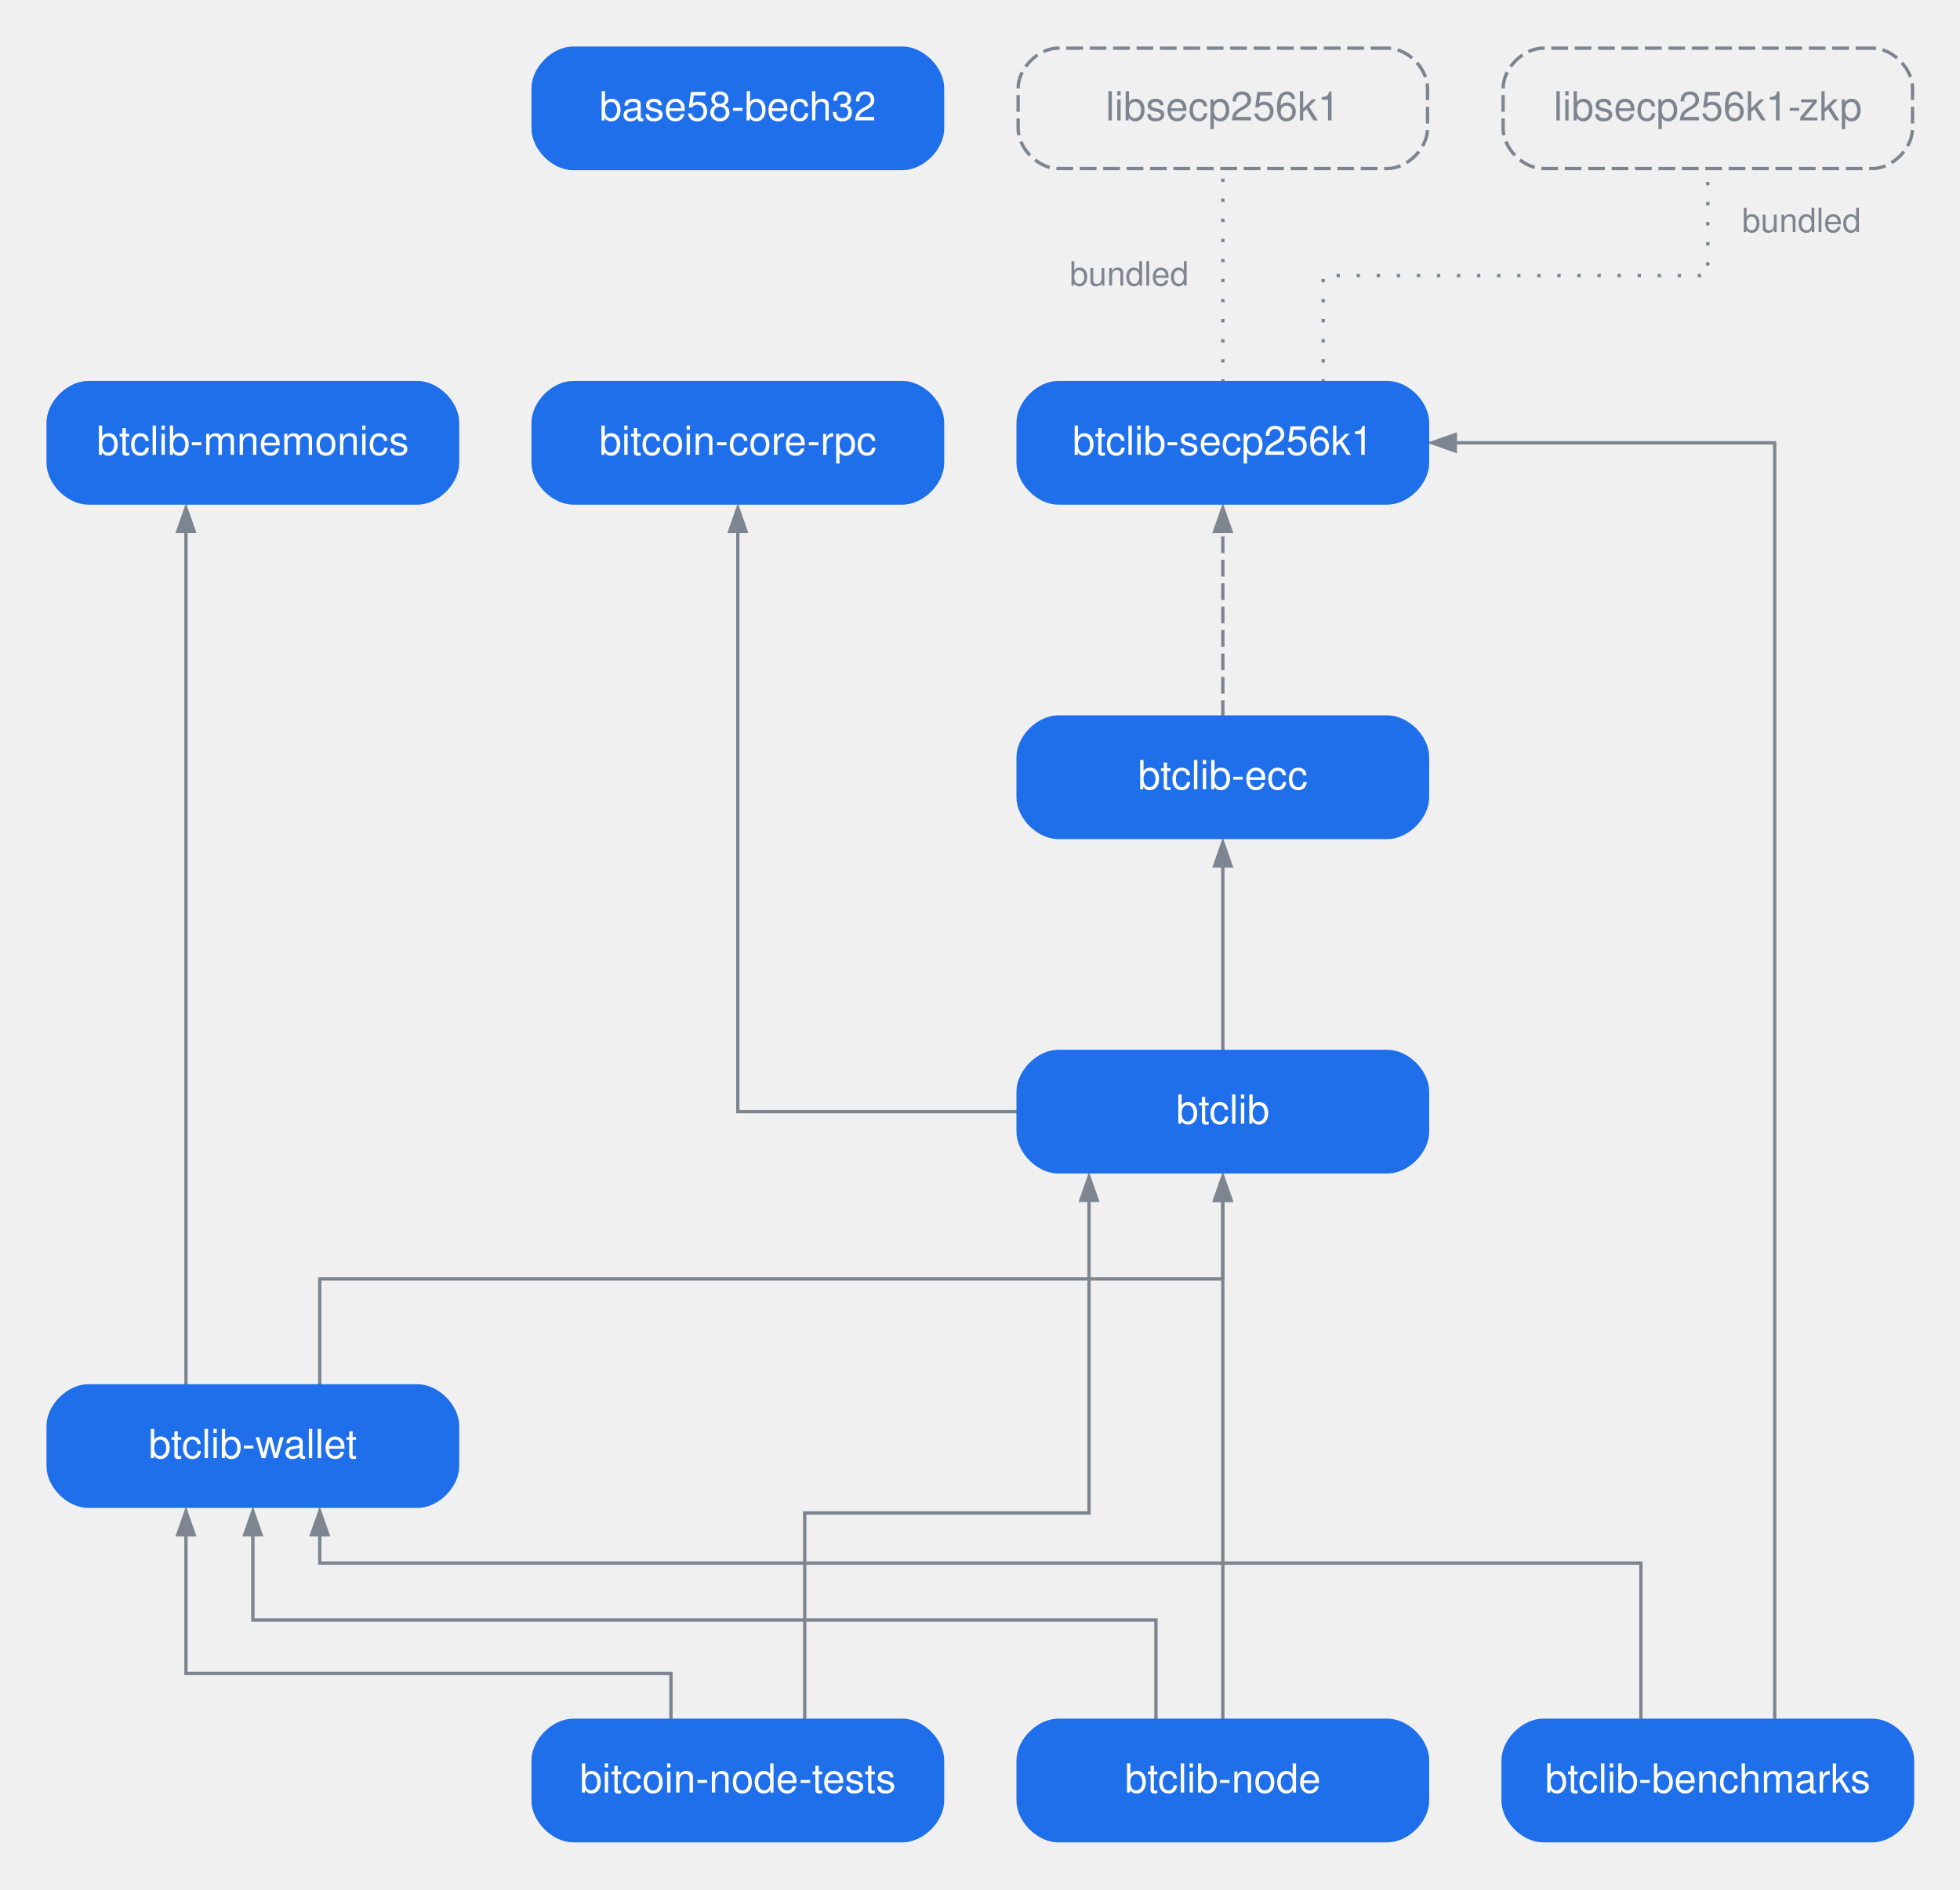
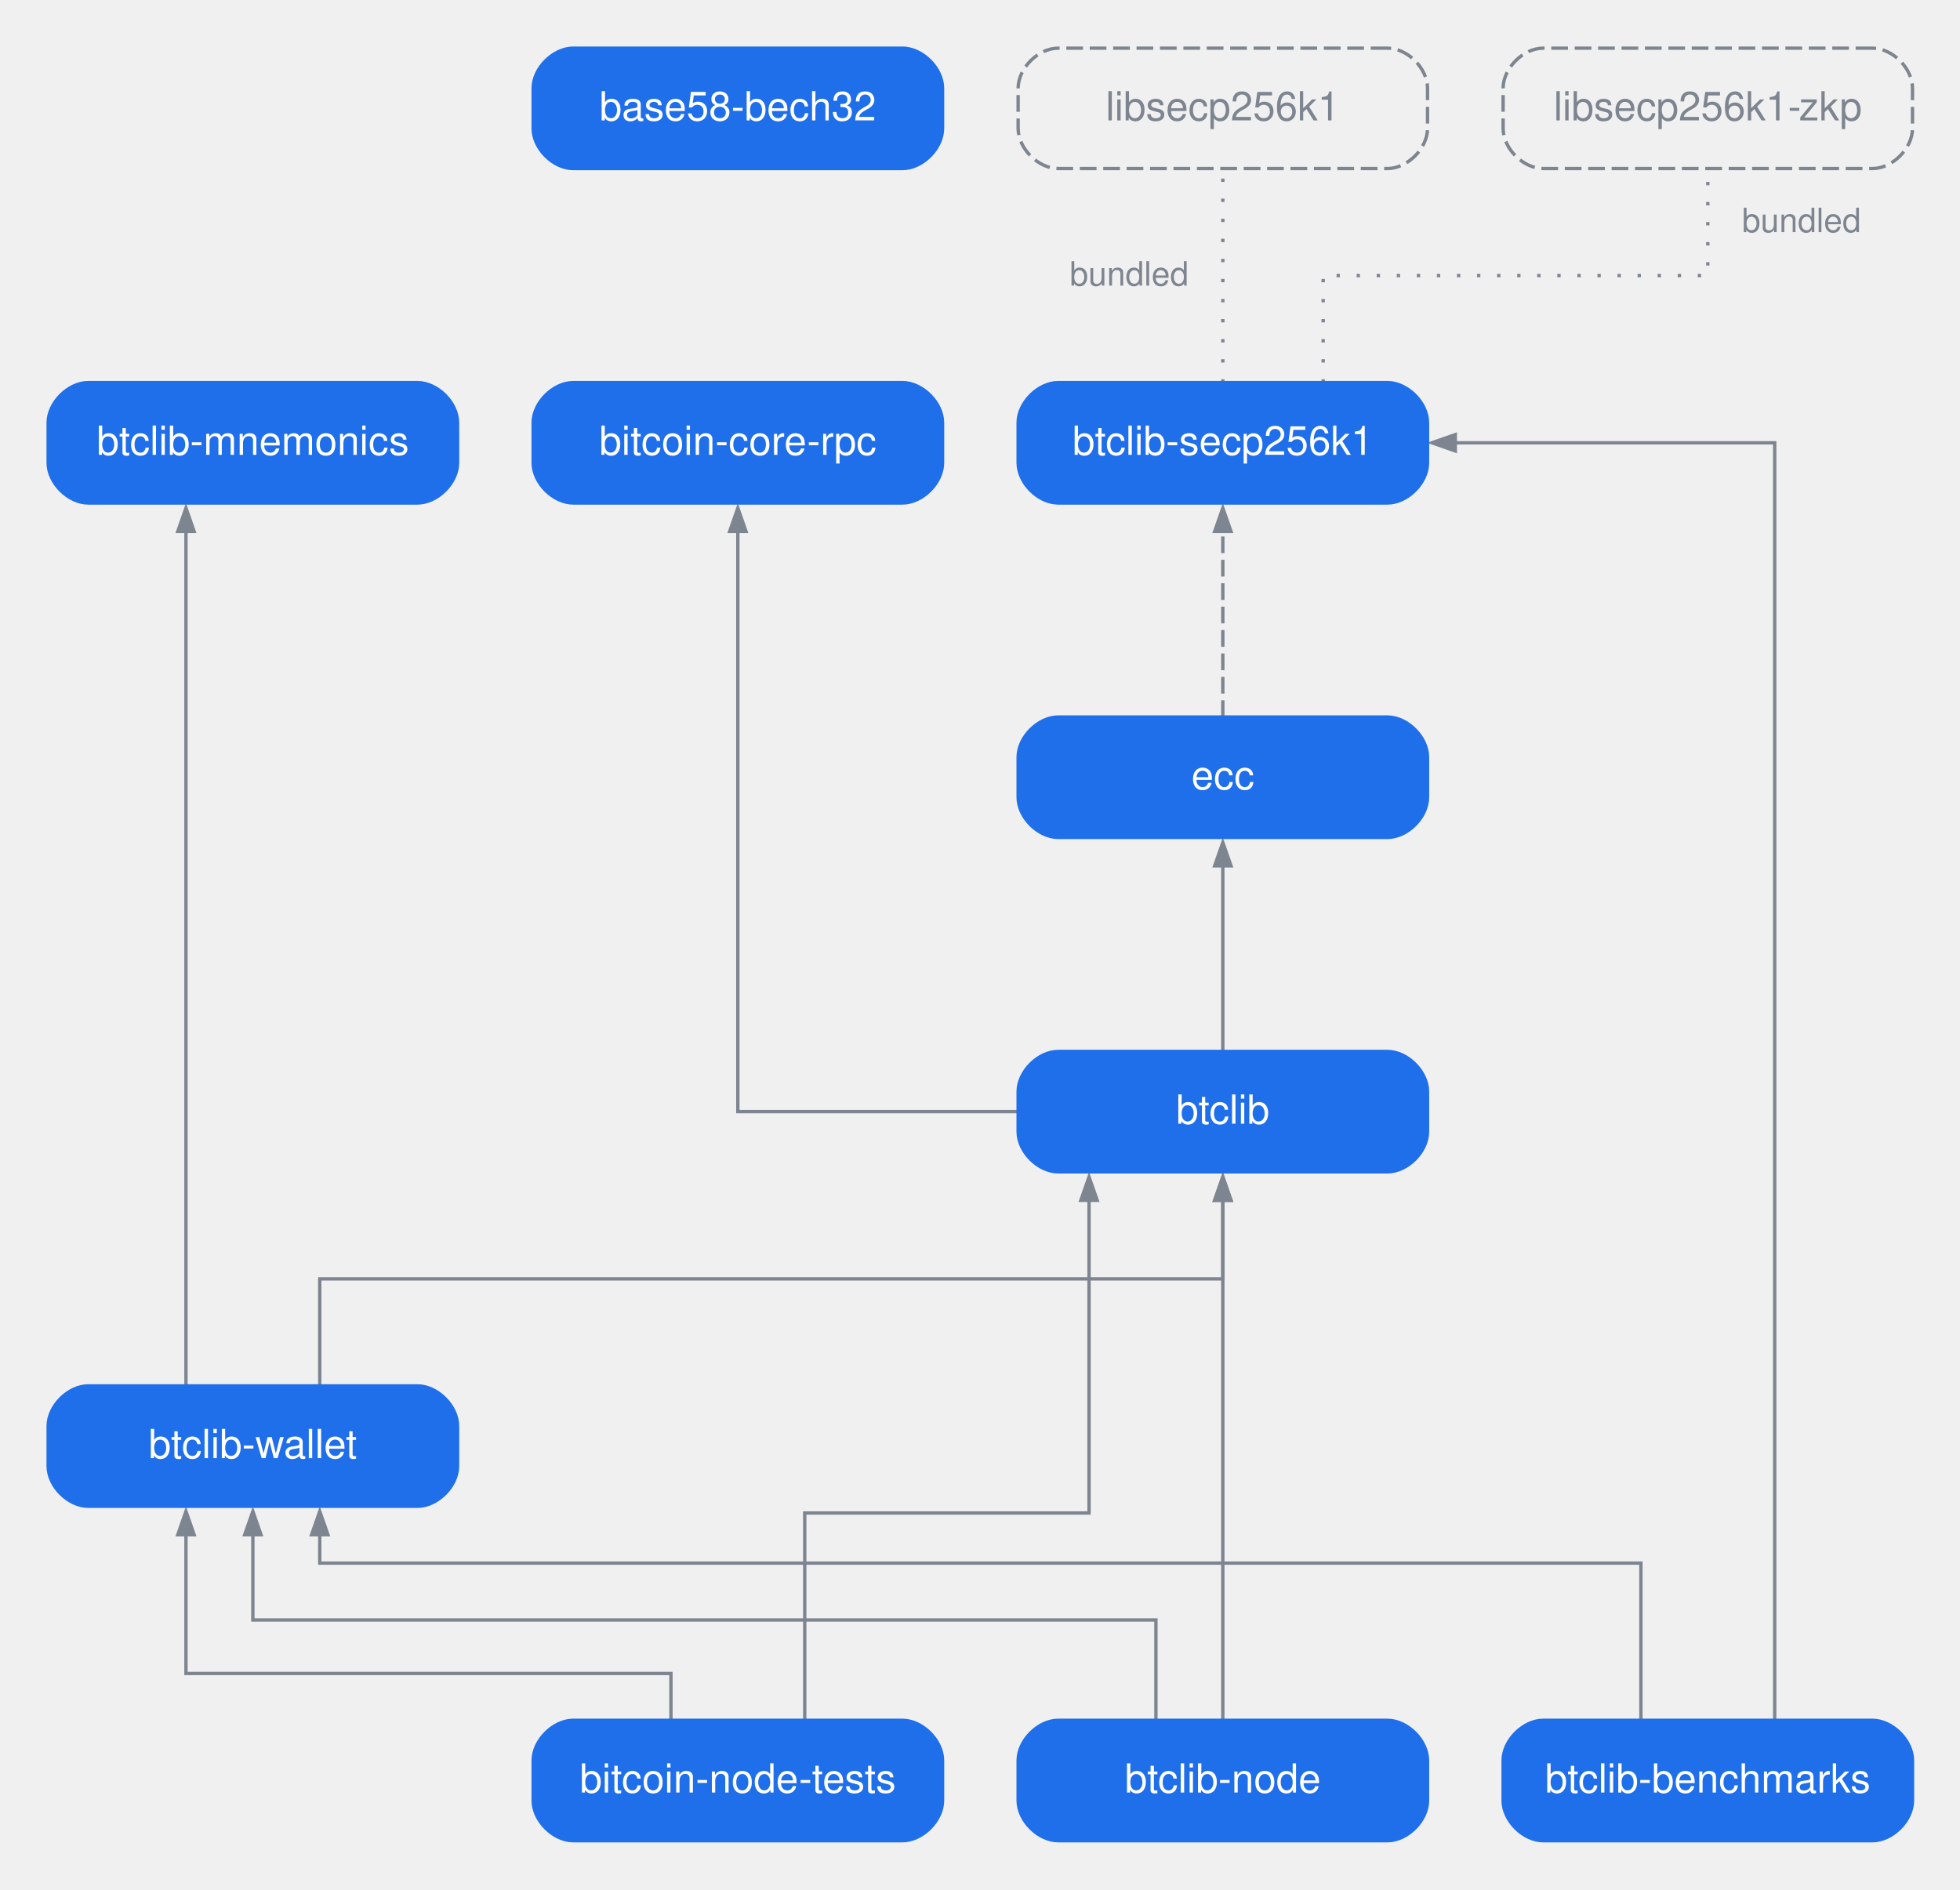
<svg xmlns="http://www.w3.org/2000/svg" width="586pt" height="565pt" viewBox="0.00 0.00 586.00 565.00">
  <g id="graph0" class="graph" transform="scale(1 1) rotate(0) translate(14.4 550.4)">
    <g id="edge1" class="edge">
      <path fill="none" stroke="#7d8590" stroke-dasharray="1,5" d="M351.2,-436C351.2,-436 351.2,-500 351.2,-500" />
      <text xml:space="preserve" text-anchor="middle" x="323.2" y="-465" font-family="Helvetica,sans-Serif" font-size="10.00" fill="#7d8590">bundled</text>
    </g>
    <g id="edge2" class="edge">
      <path fill="none" stroke="#7d8590" stroke-dasharray="1,5" d="M381.2,-436C381.2,-436 381.2,-468 381.2,-468 381.2,-468 496.2,-468 496.2,-468 496.2,-468 496.2,-500 496.2,-500" />
      <text xml:space="preserve" text-anchor="middle" x="524.2" y="-481" font-family="Helvetica,sans-Serif" font-size="10.00" fill="#7d8590">bundled</text>
    </g>
    <g id="edge3" class="edge">
      <path fill="none" stroke="#7d8590" stroke-dasharray="5,2" d="M351.2,-336C351.2,-336 351.2,-393 351.2,-393" />
      <polygon fill="#7d8590" stroke="#7d8590" points="348.75,-391.49 351.2,-398.49 353.65,-391.49 348.75,-391.49" />
    </g>
    <g id="edge5" class="edge">
      <path fill="none" stroke="#7d8590" d="M290.2,-218C290.2,-218 206.2,-218 206.2,-218 206.2,-218 206.2,-393 206.2,-393" />
      <polygon fill="#7d8590" stroke="#7d8590" points="203.75,-391.49 206.2,-398.49 208.65,-391.49 203.75,-391.49" />
    </g>
    <g id="edge4" class="edge">
      <path fill="none" stroke="#7d8590" d="M351.2,-236C351.2,-236 351.2,-293 351.2,-293" />
      <polygon fill="#7d8590" stroke="#7d8590" points="348.75,-291.49 351.2,-298.49 353.65,-291.49 348.75,-291.49" />
    </g>
    <g id="edge13" class="edge">
      <path fill="none" stroke="#7d8590" d="M41.2,-136C41.2,-136 41.2,-393 41.2,-393" />
      <polygon fill="#7d8590" stroke="#7d8590" points="38.75,-391.49 41.2,-398.49 43.65,-391.49 38.75,-391.49" />
    </g>
    <g id="edge6" class="edge">
      <path fill="none" stroke="#7d8590" d="M81.2,-136C81.2,-136 81.2,-168 81.2,-168 81.2,-168 351.2,-168 351.2,-168 351.2,-168 351.2,-193 351.2,-193" />
      <polygon fill="#7d8590" stroke="#7d8590" points="348.75,-191.49 351.2,-198.49 353.65,-191.49 348.75,-191.49" />
    </g>
    <g id="edge8" class="edge">
      <path fill="none" stroke="#7d8590" d="M226.2,-36C226.2,-36 226.2,-98 226.2,-98 226.2,-98 311.2,-98 311.2,-98 311.2,-98 311.2,-193 311.2,-193" />
      <polygon fill="#7d8590" stroke="#7d8590" points="308.75,-191.49 311.2,-198.49 313.65,-191.49 308.75,-191.49" />
    </g>
    <g id="edge7" class="edge">
      <path fill="none" stroke="#7d8590" d="M186.2,-36C186.2,-36 186.2,-50 186.2,-50 186.2,-50 41.2,-50 41.2,-50 41.2,-50 41.2,-93 41.2,-93" />
      <polygon fill="#7d8590" stroke="#7d8590" points="38.75,-91.49 41.2,-98.49 43.65,-91.49 38.75,-91.49" />
    </g>
    <g id="edge12" class="edge">
      <path fill="none" stroke="#7d8590" d="M516.2,-36C516.2,-36 516.2,-418 516.2,-418 516.2,-418 419.2,-418 419.2,-418" />
      <polygon fill="#7d8590" stroke="#7d8590" points="420.71,-415.55 413.71,-418 420.71,-420.45 420.71,-415.55" />
    </g>
    <g id="edge11" class="edge">
      <path fill="none" stroke="#7d8590" d="M476.2,-36C476.2,-36 476.2,-83 476.2,-83 476.2,-83 81.2,-83 81.2,-83 81.2,-83 81.2,-93 81.2,-93" />
      <polygon fill="#7d8590" stroke="#7d8590" points="78.75,-91.49 81.2,-98.49 83.65,-91.49 78.75,-91.49" />
    </g>
    <g id="edge9" class="edge">
      <path fill="none" stroke="#7d8590" d="M351.2,-36C351.2,-36 351.2,-193 351.2,-193" />
      <polygon fill="#7d8590" stroke="#7d8590" points="348.75,-191.49 351.2,-198.49 353.65,-191.49 348.75,-191.49" />
    </g>
    <g id="edge10" class="edge">
      <path fill="none" stroke="#7d8590" d="M331.2,-36C331.2,-36 331.2,-66 331.2,-66 331.2,-66 61.2,-66 61.2,-66 61.2,-66 61.2,-93 61.2,-93" />
      <polygon fill="#7d8590" stroke="#7d8590" points="58.75,-91.49 61.2,-98.49 63.65,-91.49 58.75,-91.49" />
    </g>
    <g id="node1" class="node">
      <path fill="none" stroke="#7d8590" stroke-dasharray="5,2" d="M400.4,-536C400.4,-536 302,-536 302,-536 296,-536 290,-530 290,-524 290,-524 290,-512 290,-512 290,-506 296,-500 302,-500 302,-500 400.4,-500 400.4,-500 406.4,-500 412.4,-506 412.4,-512 412.4,-512 412.4,-524 412.4,-524 412.4,-530 406.4,-536 400.4,-536" />
      <text xml:space="preserve" text-anchor="middle" x="351.2" y="-514.4" font-family="Helvetica,sans-Serif" font-size="12.00" fill="#7d8590">libsecp256k1</text>
    </g>
    <g id="node2" class="node">
      <path fill="none" stroke="#7d8590" stroke-dasharray="5,2" d="M545.4,-536C545.4,-536 447,-536 447,-536 441,-536 435,-530 435,-524 435,-524 435,-512 435,-512 435,-506 441,-500 447,-500 447,-500 545.4,-500 545.4,-500 551.4,-500 557.4,-506 557.4,-512 557.4,-512 557.4,-524 557.4,-524 557.4,-530 551.4,-536 545.4,-536" />
      <text xml:space="preserve" text-anchor="middle" x="496.2" y="-514.4" font-family="Helvetica,sans-Serif" font-size="12.00" fill="#7d8590">libsecp256k1-zkp</text>
    </g>
    <g id="node3" class="node">
      <path fill="#1f6feb" stroke="#1f6feb" d="M255.4,-536C255.4,-536 157,-536 157,-536 151,-536 145,-530 145,-524 145,-524 145,-512 145,-512 145,-506 151,-500 157,-500 157,-500 255.4,-500 255.4,-500 261.4,-500 267.4,-506 267.4,-512 267.4,-512 267.4,-524 267.4,-524 267.4,-530 261.4,-536 255.4,-536" />
      <text xml:space="preserve" text-anchor="middle" x="206.2" y="-514.4" font-family="Helvetica,sans-Serif" font-size="12.00" fill="#ffffff">base58-bech32</text>
    </g>
    <g id="node4" class="node">
      <path fill="#1f6feb" stroke="#1f6feb" d="M110.4,-436C110.4,-436 12,-436 12,-436 6,-436 0,-430 0,-424 0,-424 0,-412 0,-412 0,-406 6,-400 12,-400 12,-400 110.4,-400 110.4,-400 116.4,-400 122.4,-406 122.4,-412 122.4,-412 122.4,-424 122.4,-424 122.4,-430 116.4,-436 110.4,-436" />
      <text xml:space="preserve" text-anchor="middle" x="61.2" y="-414.4" font-family="Helvetica,sans-Serif" font-size="12.00" fill="#ffffff">btclib-mnemonics</text>
    </g>
    <g id="node5" class="node">
      <path fill="#1f6feb" stroke="#1f6feb" d="M255.4,-436C255.4,-436 157,-436 157,-436 151,-436 145,-430 145,-424 145,-424 145,-412 145,-412 145,-406 151,-400 157,-400 157,-400 255.4,-400 255.4,-400 261.4,-400 267.4,-406 267.4,-412 267.4,-412 267.4,-424 267.4,-424 267.4,-430 261.4,-436 255.4,-436" />
      <text xml:space="preserve" text-anchor="middle" x="206.2" y="-414.4" font-family="Helvetica,sans-Serif" font-size="12.00" fill="#ffffff">bitcoin-core-rpc</text>
    </g>
    <g id="node6" class="node">
      <path fill="#1f6feb" stroke="#1f6feb" d="M400.4,-436C400.4,-436 302,-436 302,-436 296,-436 290,-430 290,-424 290,-424 290,-412 290,-412 290,-406 296,-400 302,-400 302,-400 400.4,-400 400.4,-400 406.4,-400 412.4,-406 412.4,-412 412.4,-412 412.4,-424 412.4,-424 412.4,-430 406.4,-436 400.4,-436" />
      <text xml:space="preserve" text-anchor="middle" x="351.2" y="-414.4" font-family="Helvetica,sans-Serif" font-size="12.00" fill="#ffffff">btclib-secp256k1</text>
    </g>
    <g id="node7" class="node">
      <path fill="#1f6feb" stroke="#1f6feb" d="M400.4,-336C400.4,-336 302,-336 302,-336 296,-336 290,-330 290,-324 290,-324 290,-312 290,-312 290,-306 296,-300 302,-300 302,-300 400.4,-300 400.4,-300 406.4,-300 412.4,-306 412.4,-312 412.4,-312 412.4,-324 412.4,-324 412.4,-330 406.4,-336 400.4,-336" />
-       <text xml:space="preserve" text-anchor="middle" x="351.2" y="-314.4" font-family="Helvetica,sans-Serif" font-size="12.00" fill="#ffffff">btclib-ecc</text>
+       <text xml:space="preserve" text-anchor="middle" x="351.2" y="-314.4" font-family="Helvetica,sans-Serif" font-size="12.00" fill="#ffffff">ecc</text>
    </g>
    <g id="node8" class="node">
      <path fill="#1f6feb" stroke="#1f6feb" d="M400.4,-236C400.4,-236 302,-236 302,-236 296,-236 290,-230 290,-224 290,-224 290,-212 290,-212 290,-206 296,-200 302,-200 302,-200 400.4,-200 400.4,-200 406.4,-200 412.4,-206 412.4,-212 412.4,-212 412.4,-224 412.4,-224 412.4,-230 406.4,-236 400.4,-236" />
      <text xml:space="preserve" text-anchor="middle" x="351.2" y="-214.4" font-family="Helvetica,sans-Serif" font-size="12.00" fill="#ffffff">btclib</text>
    </g>
    <g id="node9" class="node">
      <path fill="#1f6feb" stroke="#1f6feb" d="M110.4,-136C110.4,-136 12,-136 12,-136 6,-136 0,-130 0,-124 0,-124 0,-112 0,-112 0,-106 6,-100 12,-100 12,-100 110.4,-100 110.4,-100 116.4,-100 122.4,-106 122.4,-112 122.4,-112 122.4,-124 122.4,-124 122.4,-130 116.4,-136 110.4,-136" />
      <text xml:space="preserve" text-anchor="middle" x="61.2" y="-114.4" font-family="Helvetica,sans-Serif" font-size="12.00" fill="#ffffff">btclib-wallet</text>
    </g>
    <g id="node10" class="node">
      <path fill="#1f6feb" stroke="#1f6feb" d="M255.4,-36C255.4,-36 157,-36 157,-36 151,-36 145,-30 145,-24 145,-24 145,-12 145,-12 145,-6 151,0 157,0 157,0 255.4,0 255.4,0 261.4,0 267.4,-6 267.4,-12 267.4,-12 267.4,-24 267.4,-24 267.4,-30 261.4,-36 255.4,-36" />
      <text xml:space="preserve" text-anchor="middle" x="206.2" y="-14.4" font-family="Helvetica,sans-Serif" font-size="12.00" fill="#ffffff">bitcoin-node-tests</text>
    </g>
    <g id="node11" class="node">
      <path fill="#1f6feb" stroke="#1f6feb" d="M545.4,-36C545.4,-36 447,-36 447,-36 441,-36 435,-30 435,-24 435,-24 435,-12 435,-12 435,-6 441,0 447,0 447,0 545.4,0 545.4,0 551.4,0 557.4,-6 557.4,-12 557.4,-12 557.4,-24 557.4,-24 557.4,-30 551.4,-36 545.4,-36" />
      <text xml:space="preserve" text-anchor="middle" x="496.2" y="-14.4" font-family="Helvetica,sans-Serif" font-size="12.00" fill="#ffffff">btclib-benchmarks</text>
    </g>
    <g id="node12" class="node">
      <path fill="#1f6feb" stroke="#1f6feb" d="M400.4,-36C400.4,-36 302,-36 302,-36 296,-36 290,-30 290,-24 290,-24 290,-12 290,-12 290,-6 296,0 302,0 302,0 400.4,0 400.4,0 406.4,0 412.4,-6 412.4,-12 412.4,-12 412.4,-24 412.4,-24 412.4,-30 406.4,-36 400.4,-36" />
      <text xml:space="preserve" text-anchor="middle" x="351.2" y="-14.4" font-family="Helvetica,sans-Serif" font-size="12.00" fill="#ffffff">btclib-node</text>
    </g>
  </g>
</svg>
